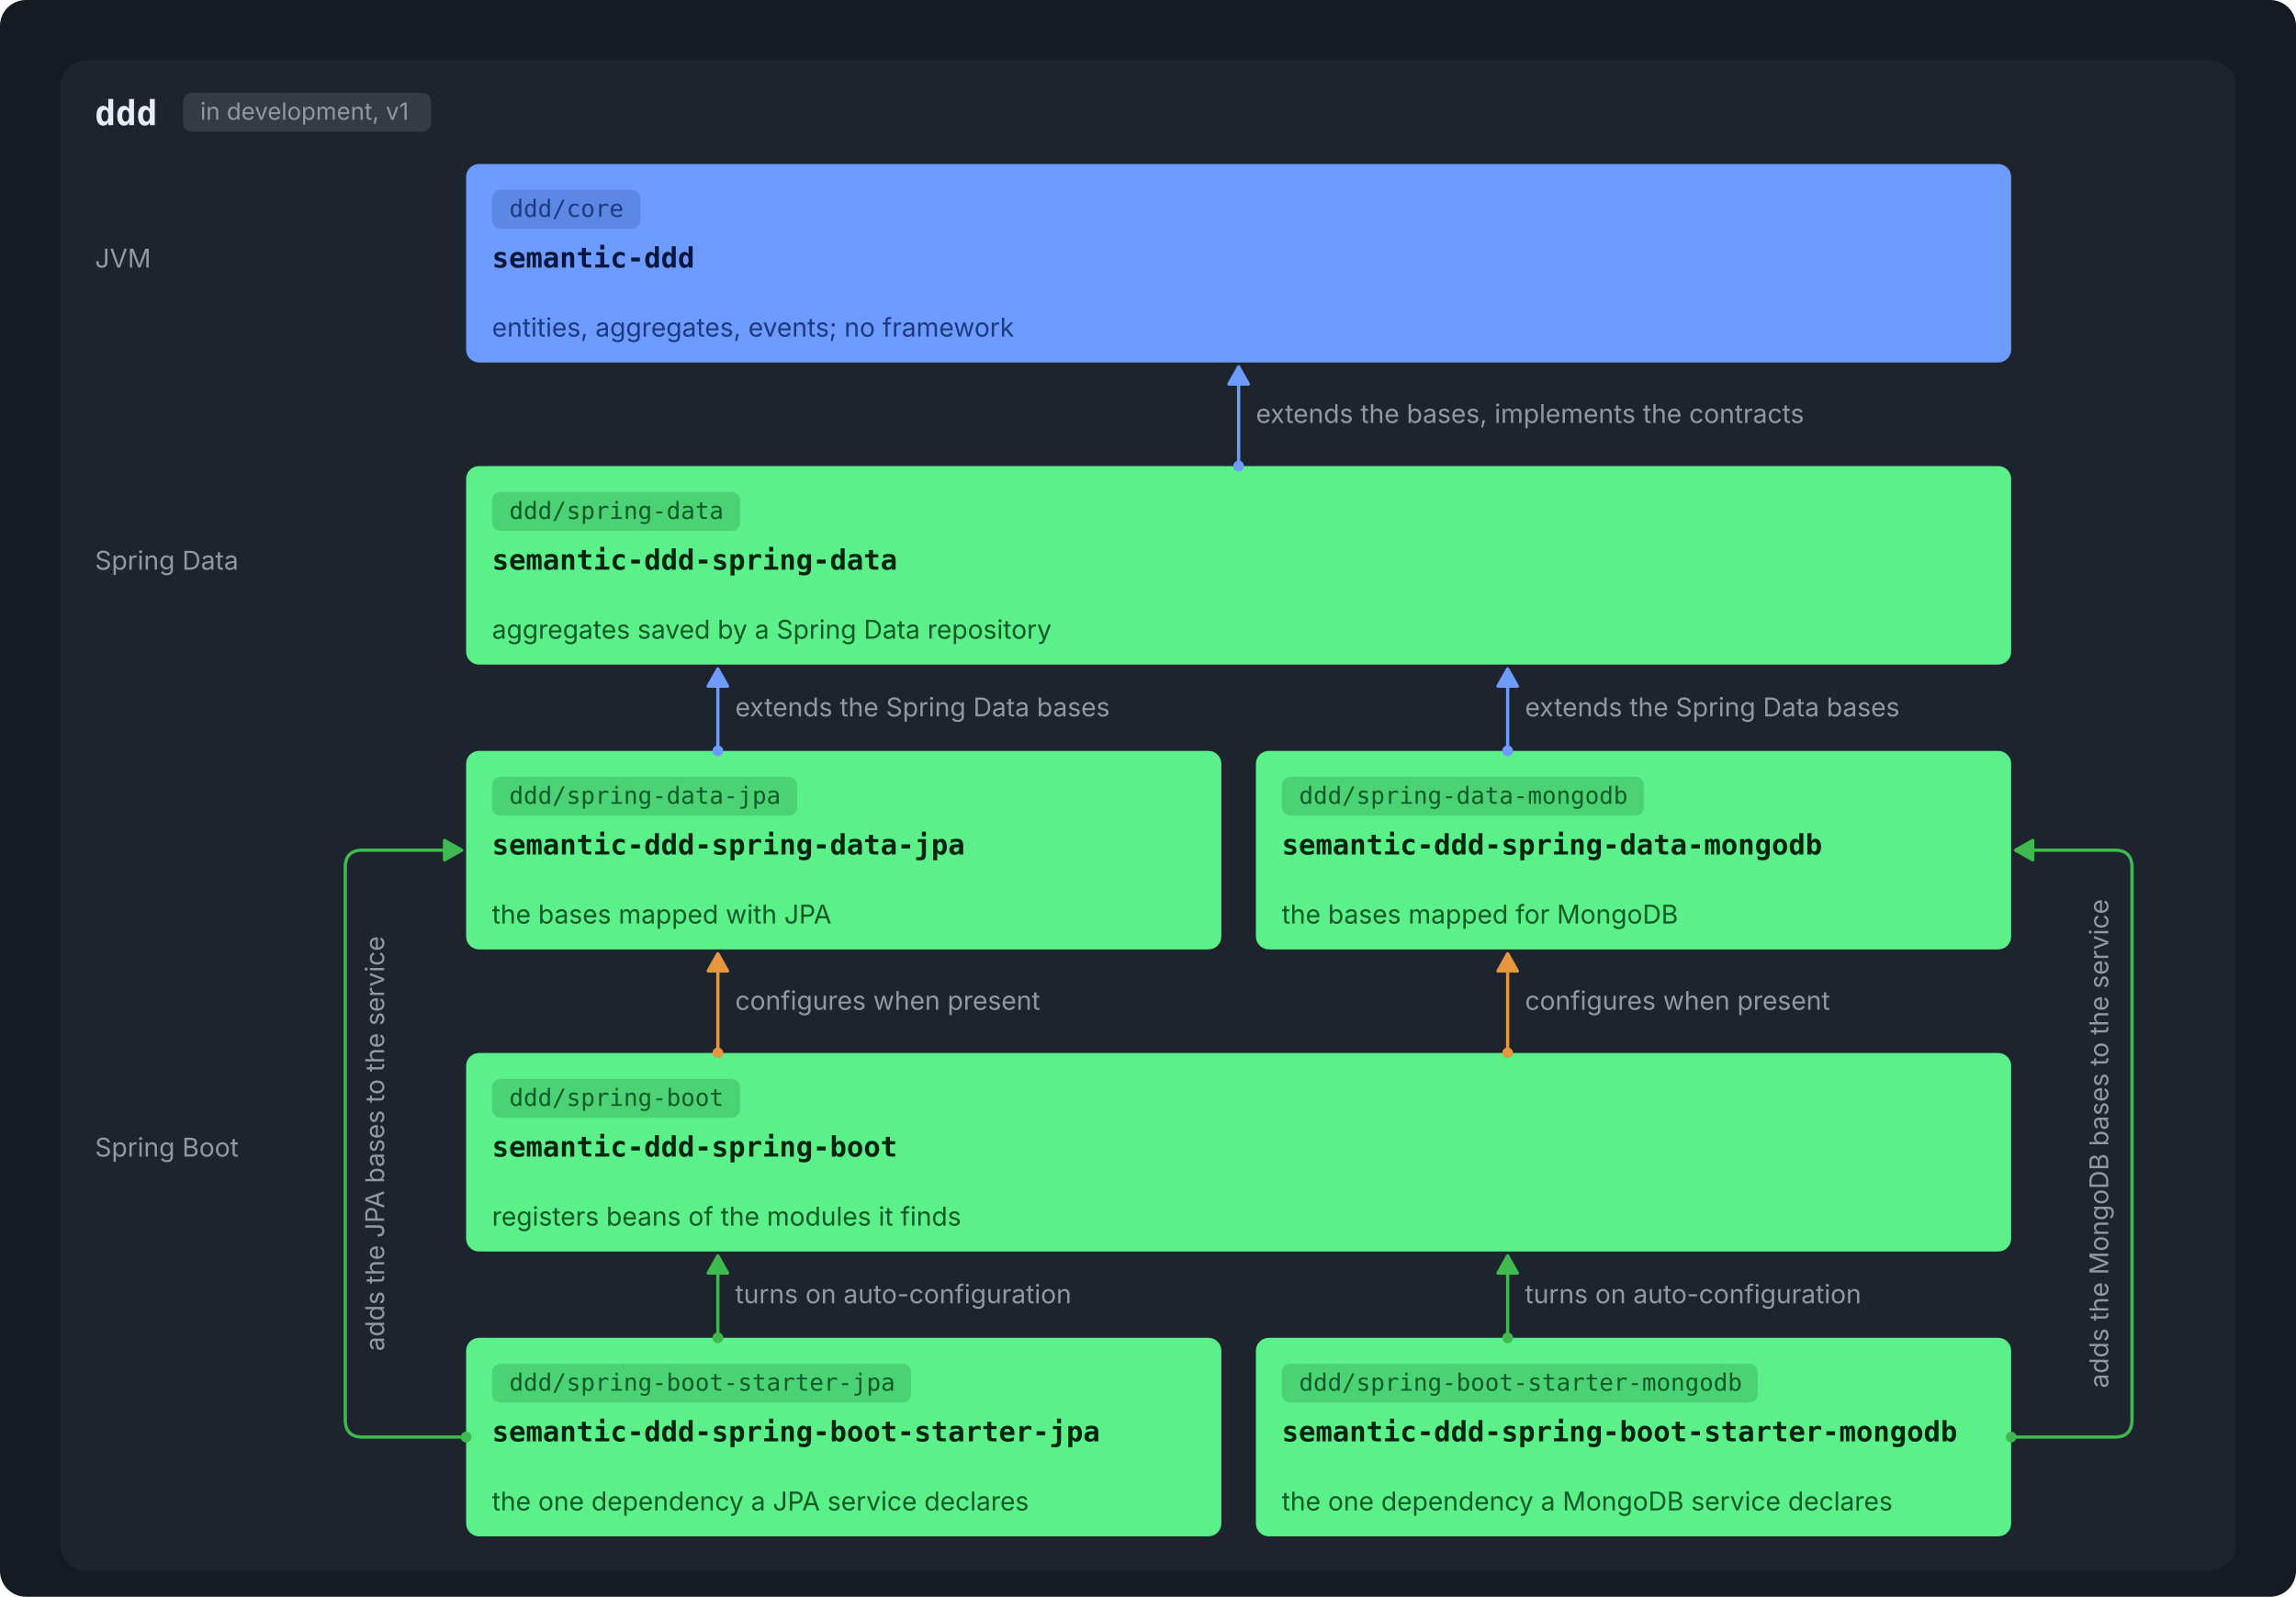
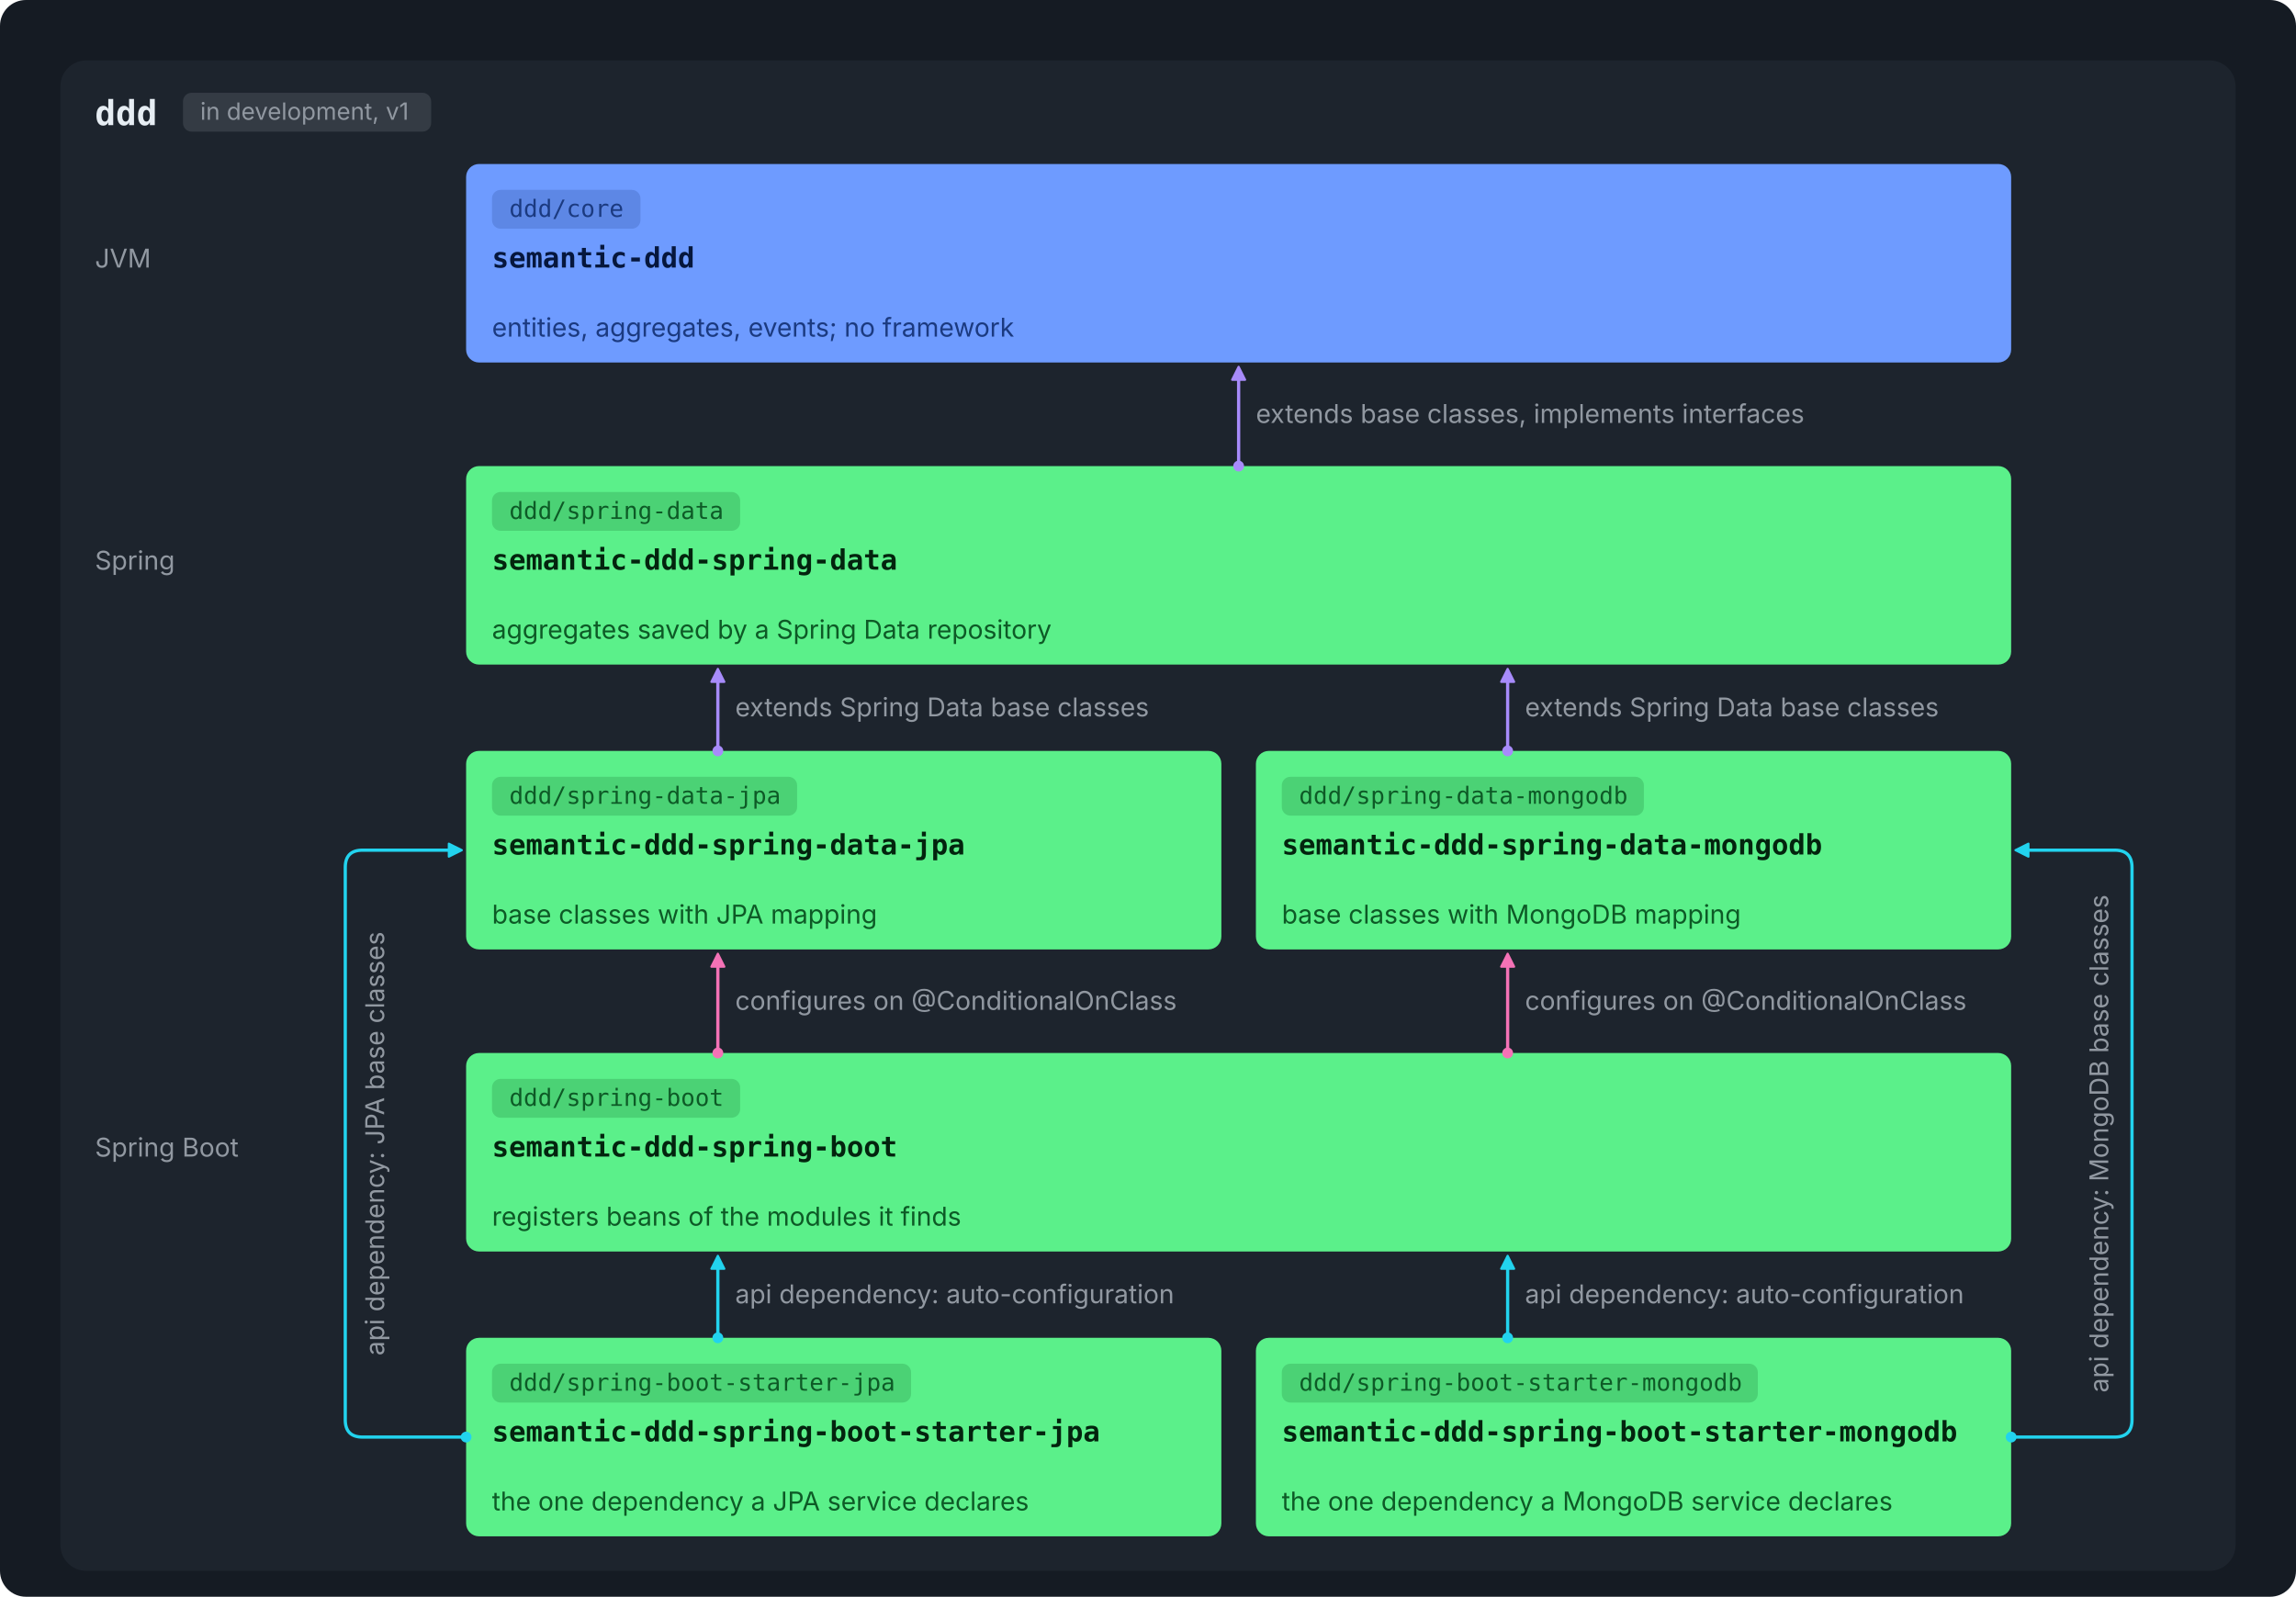
<svg xmlns="http://www.w3.org/2000/svg" viewBox="0 0 1064 740" width="1064" height="740" role="img">
  <rect width="1064" height="740" rx="12" fill="#151B23" />
  <g transform="translate(12,12)">
    <rect x="16.0" y="16.0" width="1008.0" height="700.0" rx="12" fill="#1D242D" />
    <text x="32.0" y="46.0" font-family="ui-monospace, SFMono-Regular, 'SF Mono', Menlo, Consolas, monospace" font-size="16" font-weight="600" fill="#E6EDF3" text-anchor="start">ddd</text>
    <rect x="72.8" y="31.0" width="115.0" height="18" rx="4" fill="#9198A1" fill-opacity="0.2" />
    <text x="80.8" y="43.5" font-family="-apple-system, BlinkMacSystemFont, 'Segoe UI', Inter, Helvetica, Arial, sans-serif" font-size="11" font-weight="400" fill="#9198A1" text-anchor="start">in development, v1</text>
    <text x="32.0" y="112.0" font-family="-apple-system, BlinkMacSystemFont, 'Segoe UI', Inter, Helvetica, Arial, sans-serif" font-size="12" font-weight="400" fill="#9198A1" text-anchor="start">JVM</text>
-     <text x="32.0" y="252.0" font-family="-apple-system, BlinkMacSystemFont, 'Segoe UI', Inter, Helvetica, Arial, sans-serif" font-size="12" font-weight="400" fill="#9198A1" text-anchor="start">Spring Data</text>
+     <text x="32.0" y="252.0" font-family="-apple-system, BlinkMacSystemFont, 'Segoe UI', Inter, Helvetica, Arial, sans-serif" font-size="12" font-weight="400" fill="#9198A1" text-anchor="start">Spring</text>
    <text x="32.0" y="524.0" font-family="-apple-system, BlinkMacSystemFont, 'Segoe UI', Inter, Helvetica, Arial, sans-serif" font-size="12" font-weight="400" fill="#9198A1" text-anchor="start">Spring Boot</text>
    <rect x="204.0" y="64.0" width="716.0" height="92.0" rx="6" fill="#6E9BFF" />
    <rect x="216.0" y="76.0" width="68.8" height="18" rx="4" fill="#1B3A80" fill-opacity="0.2" />
    <text x="224.0" y="88.5" font-family="ui-monospace, SFMono-Regular, 'SF Mono', Menlo, Consolas, monospace" font-size="11" font-weight="400" fill="#1B3A80" text-anchor="start">ddd/core</text>
    <text x="216.0" y="112.0" font-family="ui-monospace, SFMono-Regular, 'SF Mono', Menlo, Consolas, monospace" font-size="13" font-weight="600" fill="#06173D" text-anchor="start">semantic-ddd</text>
    <text x="216.0" y="144.0" font-family="-apple-system, BlinkMacSystemFont, 'Segoe UI', Inter, Helvetica, Arial, sans-serif" font-size="12" font-weight="400" fill="#1B3A80" text-anchor="start">entities, aggregates, events; no framework</text>
    <rect x="204.0" y="204.0" width="716.0" height="92.0" rx="6" fill="#5BF08A" />
    <rect x="216.0" y="216.0" width="115.0" height="18" rx="4" fill="#0D5A26" fill-opacity="0.2" />
    <text x="224.0" y="228.5" font-family="ui-monospace, SFMono-Regular, 'SF Mono', Menlo, Consolas, monospace" font-size="11" font-weight="400" fill="#0D5A26" text-anchor="start">ddd/spring-data</text>
    <text x="216.0" y="252.0" font-family="ui-monospace, SFMono-Regular, 'SF Mono', Menlo, Consolas, monospace" font-size="13" font-weight="600" fill="#03240E" text-anchor="start">semantic-ddd-spring-data</text>
    <text x="216.0" y="284.0" font-family="-apple-system, BlinkMacSystemFont, 'Segoe UI', Inter, Helvetica, Arial, sans-serif" font-size="12" font-weight="400" fill="#0D5A26" text-anchor="start">aggregates saved by a Spring Data repository</text>
    <rect x="204.0" y="336.0" width="350.0" height="92.0" rx="6" fill="#5BF08A" />
    <rect x="216.0" y="348.0" width="141.4" height="18" rx="4" fill="#0D5A26" fill-opacity="0.2" />
    <text x="224.0" y="360.5" font-family="ui-monospace, SFMono-Regular, 'SF Mono', Menlo, Consolas, monospace" font-size="11" font-weight="400" fill="#0D5A26" text-anchor="start">ddd/spring-data-jpa</text>
    <text x="216.0" y="384.0" font-family="ui-monospace, SFMono-Regular, 'SF Mono', Menlo, Consolas, monospace" font-size="13" font-weight="600" fill="#03240E" text-anchor="start">semantic-ddd-spring-data-jpa</text>
-     <text x="216.0" y="416.0" font-family="-apple-system, BlinkMacSystemFont, 'Segoe UI', Inter, Helvetica, Arial, sans-serif" font-size="12" font-weight="400" fill="#0D5A26" text-anchor="start">the bases mapped with JPA</text>
+     <text x="216.0" y="416.0" font-family="-apple-system, BlinkMacSystemFont, 'Segoe UI', Inter, Helvetica, Arial, sans-serif" font-size="12" font-weight="400" fill="#0D5A26" text-anchor="start">base classes with JPA mapping</text>
    <rect x="570.0" y="336.0" width="350.0" height="92.0" rx="6" fill="#5BF08A" />
    <rect x="582.0" y="348.0" width="167.8" height="18" rx="4" fill="#0D5A26" fill-opacity="0.2" />
    <text x="590.0" y="360.5" font-family="ui-monospace, SFMono-Regular, 'SF Mono', Menlo, Consolas, monospace" font-size="11" font-weight="400" fill="#0D5A26" text-anchor="start">ddd/spring-data-mongodb</text>
    <text x="582.0" y="384.0" font-family="ui-monospace, SFMono-Regular, 'SF Mono', Menlo, Consolas, monospace" font-size="13" font-weight="600" fill="#03240E" text-anchor="start">semantic-ddd-spring-data-mongodb</text>
-     <text x="582.0" y="416.0" font-family="-apple-system, BlinkMacSystemFont, 'Segoe UI', Inter, Helvetica, Arial, sans-serif" font-size="12" font-weight="400" fill="#0D5A26" text-anchor="start">the bases mapped for MongoDB</text>
+     <text x="582.0" y="416.0" font-family="-apple-system, BlinkMacSystemFont, 'Segoe UI', Inter, Helvetica, Arial, sans-serif" font-size="12" font-weight="400" fill="#0D5A26" text-anchor="start">base classes with MongoDB mapping</text>
    <rect x="204.0" y="476.0" width="716.0" height="92.0" rx="6" fill="#5BF08A" />
    <rect x="216.0" y="488.0" width="115.0" height="18" rx="4" fill="#0D5A26" fill-opacity="0.2" />
    <text x="224.0" y="500.5" font-family="ui-monospace, SFMono-Regular, 'SF Mono', Menlo, Consolas, monospace" font-size="11" font-weight="400" fill="#0D5A26" text-anchor="start">ddd/spring-boot</text>
    <text x="216.0" y="524.0" font-family="ui-monospace, SFMono-Regular, 'SF Mono', Menlo, Consolas, monospace" font-size="13" font-weight="600" fill="#03240E" text-anchor="start">semantic-ddd-spring-boot</text>
    <text x="216.0" y="556.0" font-family="-apple-system, BlinkMacSystemFont, 'Segoe UI', Inter, Helvetica, Arial, sans-serif" font-size="12" font-weight="400" fill="#0D5A26" text-anchor="start">registers beans of the modules it finds</text>
    <rect x="204.0" y="608.0" width="350.0" height="92.0" rx="6" fill="#5BF08A" />
    <rect x="216.0" y="620.0" width="194.2" height="18" rx="4" fill="#0D5A26" fill-opacity="0.2" />
    <text x="224.0" y="632.5" font-family="ui-monospace, SFMono-Regular, 'SF Mono', Menlo, Consolas, monospace" font-size="11" font-weight="400" fill="#0D5A26" text-anchor="start">ddd/spring-boot-starter-jpa</text>
    <text x="216.0" y="656.0" font-family="ui-monospace, SFMono-Regular, 'SF Mono', Menlo, Consolas, monospace" font-size="13" font-weight="600" fill="#03240E" text-anchor="start">semantic-ddd-spring-boot-starter-jpa</text>
    <text x="216.0" y="688.0" font-family="-apple-system, BlinkMacSystemFont, 'Segoe UI', Inter, Helvetica, Arial, sans-serif" font-size="12" font-weight="400" fill="#0D5A26" text-anchor="start">the one dependency a JPA service declares</text>
    <rect x="570.0" y="608.0" width="350.0" height="92.0" rx="6" fill="#5BF08A" />
    <rect x="582.0" y="620.0" width="220.6" height="18" rx="4" fill="#0D5A26" fill-opacity="0.2" />
    <text x="590.0" y="632.5" font-family="ui-monospace, SFMono-Regular, 'SF Mono', Menlo, Consolas, monospace" font-size="11" font-weight="400" fill="#0D5A26" text-anchor="start">ddd/spring-boot-starter-mongodb</text>
    <text x="582.0" y="656.0" font-family="ui-monospace, SFMono-Regular, 'SF Mono', Menlo, Consolas, monospace" font-size="13" font-weight="600" fill="#03240E" text-anchor="start">semantic-ddd-spring-boot-starter-mongodb</text>
    <text x="582.0" y="688.0" font-family="-apple-system, BlinkMacSystemFont, 'Segoe UI', Inter, Helvetica, Arial, sans-serif" font-size="12" font-weight="400" fill="#0D5A26" text-anchor="start">the one dependency a MongoDB service declares</text>
-     <circle cx="562.0" cy="204" r="2.5" fill="#6E9BFF" />
-     <path d="M562.0,158 L566.5,166.0 L557.5,166.0 Z" fill="#6E9BFF" stroke="#6E9BFF" stroke-width="1.5" stroke-linejoin="round" />
-     <path d="M562.0,204 L562.0,166" stroke="#6E9BFF" stroke-width="1.5" fill="none" stroke-linecap="round" stroke-linejoin="round" />
-     <circle cx="320.667" cy="336" r="2.5" fill="#6E9BFF" />
-     <path d="M320.667,298 L325.167,306.0 L316.167,306.0 Z" fill="#6E9BFF" stroke="#6E9BFF" stroke-width="1.5" stroke-linejoin="round" />
-     <path d="M320.667,336 L320.667,306" stroke="#6E9BFF" stroke-width="1.5" fill="none" stroke-linecap="round" stroke-linejoin="round" />
-     <circle cx="686.667" cy="336" r="2.5" fill="#6E9BFF" />
-     <path d="M686.667,298 L691.167,306.0 L682.167,306.0 Z" fill="#6E9BFF" stroke="#6E9BFF" stroke-width="1.5" stroke-linejoin="round" />
-     <path d="M686.667,336 L686.667,306" stroke="#6E9BFF" stroke-width="1.5" fill="none" stroke-linecap="round" stroke-linejoin="round" />
-     <circle cx="320.667" cy="476" r="2.5" fill="#E5963F" />
-     <path d="M320.667,430 L325.167,438.0 L316.167,438.0 Z" fill="#E5963F" stroke="#E5963F" stroke-width="1.5" stroke-linejoin="round" />
-     <path d="M320.667,476 L320.667,438" stroke="#E5963F" stroke-width="1.5" fill="none" stroke-linecap="round" stroke-linejoin="round" />
-     <circle cx="686.667" cy="476" r="2.5" fill="#E5963F" />
-     <path d="M686.667,430 L691.167,438.0 L682.167,438.0 Z" fill="#E5963F" stroke="#E5963F" stroke-width="1.5" stroke-linejoin="round" />
-     <path d="M686.667,476 L686.667,438" stroke="#E5963F" stroke-width="1.5" fill="none" stroke-linecap="round" stroke-linejoin="round" />
-     <circle cx="320.667" cy="608" r="2.5" fill="#3FB950" />
-     <path d="M320.667,570 L325.167,578.0 L316.167,578.0 Z" fill="#3FB950" stroke="#3FB950" stroke-width="1.5" stroke-linejoin="round" />
-     <path d="M320.667,608 L320.667,578" stroke="#3FB950" stroke-width="1.5" fill="none" stroke-linecap="round" stroke-linejoin="round" />
-     <circle cx="686.667" cy="608" r="2.5" fill="#3FB950" />
-     <path d="M686.667,570 L691.167,578.0 L682.167,578.0 Z" fill="#3FB950" stroke="#3FB950" stroke-width="1.5" stroke-linejoin="round" />
-     <path d="M686.667,608 L686.667,578" stroke="#3FB950" stroke-width="1.5" fill="none" stroke-linecap="round" stroke-linejoin="round" />
-     <circle cx="204" cy="654.0" r="2.5" fill="#3FB950" />
-     <path d="M202,382.0 L194.0,386.5 L194.0,377.5 Z" fill="#3FB950" stroke="#3FB950" stroke-width="1.5" stroke-linejoin="round" />
-     <path d="M204,654.0 L156,654.0 Q148,654.0 148,646.0 L148,390.0 Q148,382.0 156,382.0 L194,382.0" stroke="#3FB950" stroke-width="1.5" fill="none" stroke-linecap="round" stroke-linejoin="round" />
-     <circle cx="920" cy="654.0" r="2.5" fill="#3FB950" />
-     <path d="M922,382.0 L930.0,377.5 L930.0,386.5 Z" fill="#3FB950" stroke="#3FB950" stroke-width="1.5" stroke-linejoin="round" />
-     <path d="M920,654.0 L968,654.0 Q976,654.0 976,646.0 L976,390.0 Q976,382.0 968,382.0 L930,382.0" stroke="#3FB950" stroke-width="1.5" fill="none" stroke-linecap="round" stroke-linejoin="round" />
-     <text x="570.0" y="184.0" font-family="-apple-system, BlinkMacSystemFont, 'Segoe UI', Inter, Helvetica, Arial, sans-serif" font-size="12" font-weight="400" fill="#9198A1" text-anchor="start">extends the bases, implements the contracts</text>
-     <text x="328.7" y="320.0" font-family="-apple-system, BlinkMacSystemFont, 'Segoe UI', Inter, Helvetica, Arial, sans-serif" font-size="12" font-weight="400" fill="#9198A1" text-anchor="start">extends the Spring Data bases</text>
-     <text x="694.7" y="320.0" font-family="-apple-system, BlinkMacSystemFont, 'Segoe UI', Inter, Helvetica, Arial, sans-serif" font-size="12" font-weight="400" fill="#9198A1" text-anchor="start">extends the Spring Data bases</text>
-     <text x="328.7" y="456.0" font-family="-apple-system, BlinkMacSystemFont, 'Segoe UI', Inter, Helvetica, Arial, sans-serif" font-size="12" font-weight="400" fill="#9198A1" text-anchor="start">configures when present</text>
-     <text x="694.7" y="456.0" font-family="-apple-system, BlinkMacSystemFont, 'Segoe UI', Inter, Helvetica, Arial, sans-serif" font-size="12" font-weight="400" fill="#9198A1" text-anchor="start">configures when present</text>
-     <text x="328.7" y="592.0" font-family="-apple-system, BlinkMacSystemFont, 'Segoe UI', Inter, Helvetica, Arial, sans-serif" font-size="12" font-weight="400" fill="#9198A1" text-anchor="start">turns on auto-configuration</text>
-     <text x="694.7" y="592.0" font-family="-apple-system, BlinkMacSystemFont, 'Segoe UI', Inter, Helvetica, Arial, sans-serif" font-size="12" font-weight="400" fill="#9198A1" text-anchor="start">turns on auto-configuration</text>
+     <circle cx="562.0" cy="204" r="2.5" fill="#A78BFA" />
+     <path d="M562.0,158 L565.0,164 L559.0,164 Z" fill="#A78BFA" stroke="#A78BFA" stroke-width="1" stroke-linejoin="round" />
+     <path d="M562.0,204 L562.0,164" stroke="#A78BFA" stroke-width="1.5" fill="none" stroke-linecap="round" stroke-linejoin="round" />
+     <circle cx="320.667" cy="336" r="2.5" fill="#A78BFA" />
+     <path d="M320.667,298 L323.667,304 L317.667,304 Z" fill="#A78BFA" stroke="#A78BFA" stroke-width="1" stroke-linejoin="round" />
+     <path d="M320.667,336 L320.667,304" stroke="#A78BFA" stroke-width="1.5" fill="none" stroke-linecap="round" stroke-linejoin="round" />
+     <circle cx="686.667" cy="336" r="2.5" fill="#A78BFA" />
+     <path d="M686.667,298 L689.667,304 L683.667,304 Z" fill="#A78BFA" stroke="#A78BFA" stroke-width="1" stroke-linejoin="round" />
+     <path d="M686.667,336 L686.667,304" stroke="#A78BFA" stroke-width="1.5" fill="none" stroke-linecap="round" stroke-linejoin="round" />
+     <circle cx="320.667" cy="476" r="2.5" fill="#F472B6" />
+     <path d="M320.667,430 L323.667,436 L317.667,436 Z" fill="#F472B6" stroke="#F472B6" stroke-width="1" stroke-linejoin="round" />
+     <path d="M320.667,476 L320.667,436" stroke="#F472B6" stroke-width="1.5" fill="none" stroke-linecap="round" stroke-linejoin="round" />
+     <circle cx="686.667" cy="476" r="2.5" fill="#F472B6" />
+     <path d="M686.667,430 L689.667,436 L683.667,436 Z" fill="#F472B6" stroke="#F472B6" stroke-width="1" stroke-linejoin="round" />
+     <path d="M686.667,476 L686.667,436" stroke="#F472B6" stroke-width="1.5" fill="none" stroke-linecap="round" stroke-linejoin="round" />
+     <circle cx="320.667" cy="608" r="2.5" fill="#22D3EE" />
+     <path d="M320.667,570 L323.667,576 L317.667,576 Z" fill="#22D3EE" stroke="#22D3EE" stroke-width="1" stroke-linejoin="round" />
+     <path d="M320.667,608 L320.667,576" stroke="#22D3EE" stroke-width="1.5" fill="none" stroke-linecap="round" stroke-linejoin="round" />
+     <circle cx="686.667" cy="608" r="2.5" fill="#22D3EE" />
+     <path d="M686.667,570 L689.667,576 L683.667,576 Z" fill="#22D3EE" stroke="#22D3EE" stroke-width="1" stroke-linejoin="round" />
+     <path d="M686.667,608 L686.667,576" stroke="#22D3EE" stroke-width="1.5" fill="none" stroke-linecap="round" stroke-linejoin="round" />
+     <circle cx="204" cy="654.0" r="2.5" fill="#22D3EE" />
+     <path d="M202,382.0 L196,385.0 L196,379.0 Z" fill="#22D3EE" stroke="#22D3EE" stroke-width="1" stroke-linejoin="round" />
+     <path d="M204,654.0 L156,654.0 Q148,654.0 148,646.0 L148,390.0 Q148,382.0 156,382.0 L196,382.0" stroke="#22D3EE" stroke-width="1.5" fill="none" stroke-linecap="round" stroke-linejoin="round" />
+     <circle cx="920" cy="654.0" r="2.5" fill="#22D3EE" />
+     <path d="M922,382.0 L928,379.0 L928,385.0 Z" fill="#22D3EE" stroke="#22D3EE" stroke-width="1" stroke-linejoin="round" />
+     <path d="M920,654.0 L968,654.0 Q976,654.0 976,646.0 L976,390.0 Q976,382.0 968,382.0 L928,382.0" stroke="#22D3EE" stroke-width="1.5" fill="none" stroke-linecap="round" stroke-linejoin="round" />
+     <text x="570.0" y="184.0" font-family="-apple-system, BlinkMacSystemFont, 'Segoe UI', Inter, Helvetica, Arial, sans-serif" font-size="12" font-weight="400" fill="#9198A1" text-anchor="start">extends base classes, implements interfaces</text>
+     <text x="328.7" y="320.0" font-family="-apple-system, BlinkMacSystemFont, 'Segoe UI', Inter, Helvetica, Arial, sans-serif" font-size="12" font-weight="400" fill="#9198A1" text-anchor="start">extends Spring Data base classes</text>
+     <text x="694.7" y="320.0" font-family="-apple-system, BlinkMacSystemFont, 'Segoe UI', Inter, Helvetica, Arial, sans-serif" font-size="12" font-weight="400" fill="#9198A1" text-anchor="start">extends Spring Data base classes</text>
+     <text x="328.7" y="456.0" font-family="-apple-system, BlinkMacSystemFont, 'Segoe UI', Inter, Helvetica, Arial, sans-serif" font-size="12" font-weight="400" fill="#9198A1" text-anchor="start">configures on @ConditionalOnClass</text>
+     <text x="694.7" y="456.0" font-family="-apple-system, BlinkMacSystemFont, 'Segoe UI', Inter, Helvetica, Arial, sans-serif" font-size="12" font-weight="400" fill="#9198A1" text-anchor="start">configures on @ConditionalOnClass</text>
+     <text x="328.7" y="592.0" font-family="-apple-system, BlinkMacSystemFont, 'Segoe UI', Inter, Helvetica, Arial, sans-serif" font-size="12" font-weight="400" fill="#9198A1" text-anchor="start">api dependency: auto-configuration</text>
+     <text x="694.7" y="592.0" font-family="-apple-system, BlinkMacSystemFont, 'Segoe UI', Inter, Helvetica, Arial, sans-serif" font-size="12" font-weight="400" fill="#9198A1" text-anchor="start">api dependency: auto-configuration</text>
    <g transform="rotate(-90 166 518.0)">
-       <text x="166.0" y="518.0" font-family="-apple-system, BlinkMacSystemFont, 'Segoe UI', Inter, Helvetica, Arial, sans-serif" font-size="12" font-weight="400" fill="#9198A1" text-anchor="middle">adds the JPA bases to the service</text>
+       <text x="166.0" y="518.0" font-family="-apple-system, BlinkMacSystemFont, 'Segoe UI', Inter, Helvetica, Arial, sans-serif" font-size="12" font-weight="400" fill="#9198A1" text-anchor="middle">api dependency: JPA base classes</text>
    </g>
    <g transform="rotate(-90 965 518.0)">
-       <text x="965.0" y="518.0" font-family="-apple-system, BlinkMacSystemFont, 'Segoe UI', Inter, Helvetica, Arial, sans-serif" font-size="12" font-weight="400" fill="#9198A1" text-anchor="middle">adds the MongoDB bases to the service</text>
+       <text x="965.0" y="518.0" font-family="-apple-system, BlinkMacSystemFont, 'Segoe UI', Inter, Helvetica, Arial, sans-serif" font-size="12" font-weight="400" fill="#9198A1" text-anchor="middle">api dependency: MongoDB base classes</text>
    </g>
  </g>
</svg>
